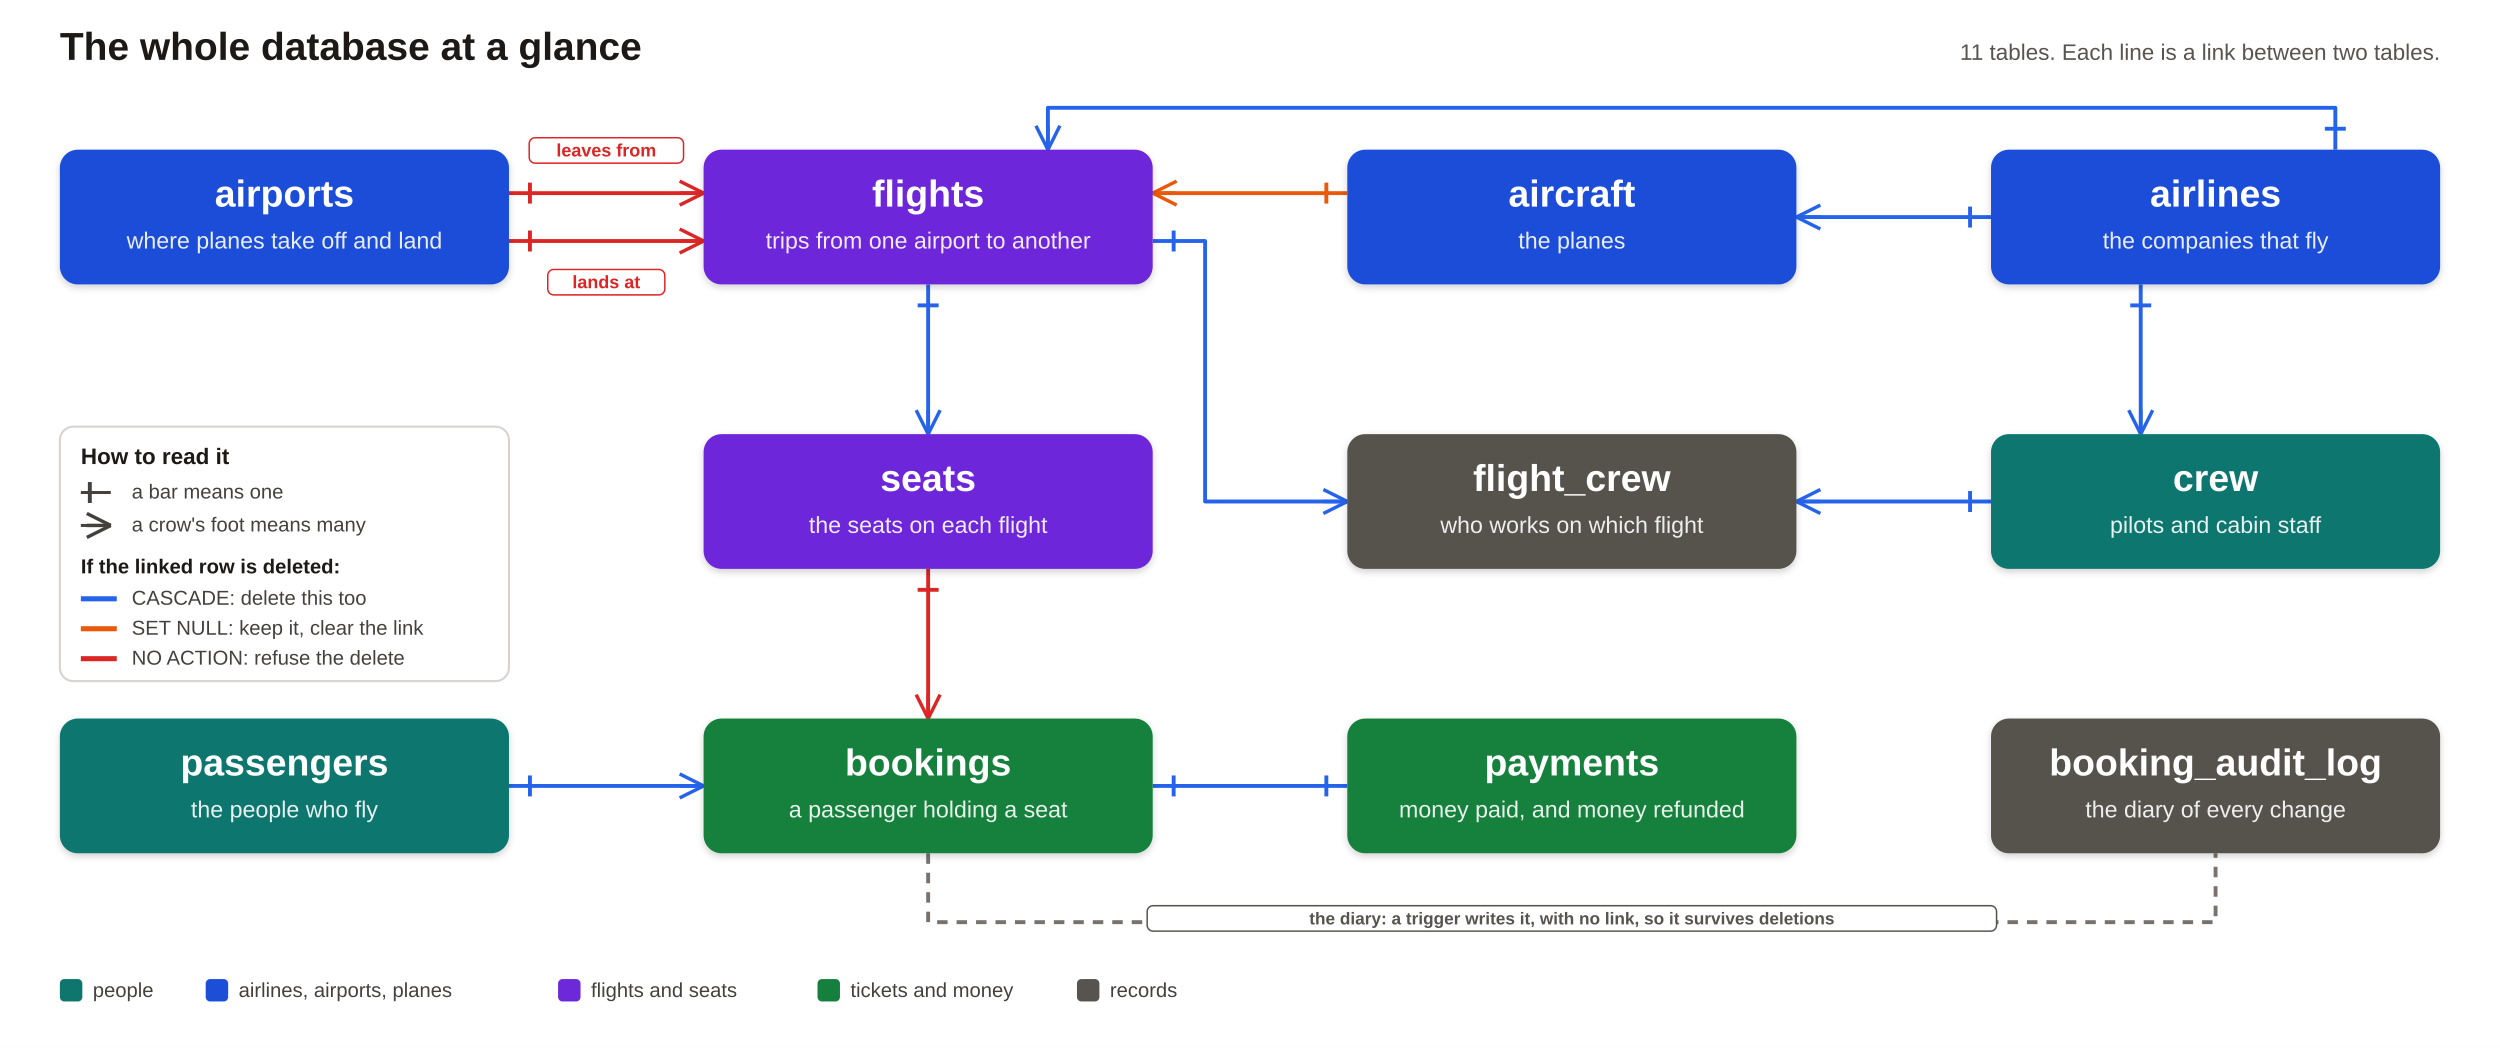
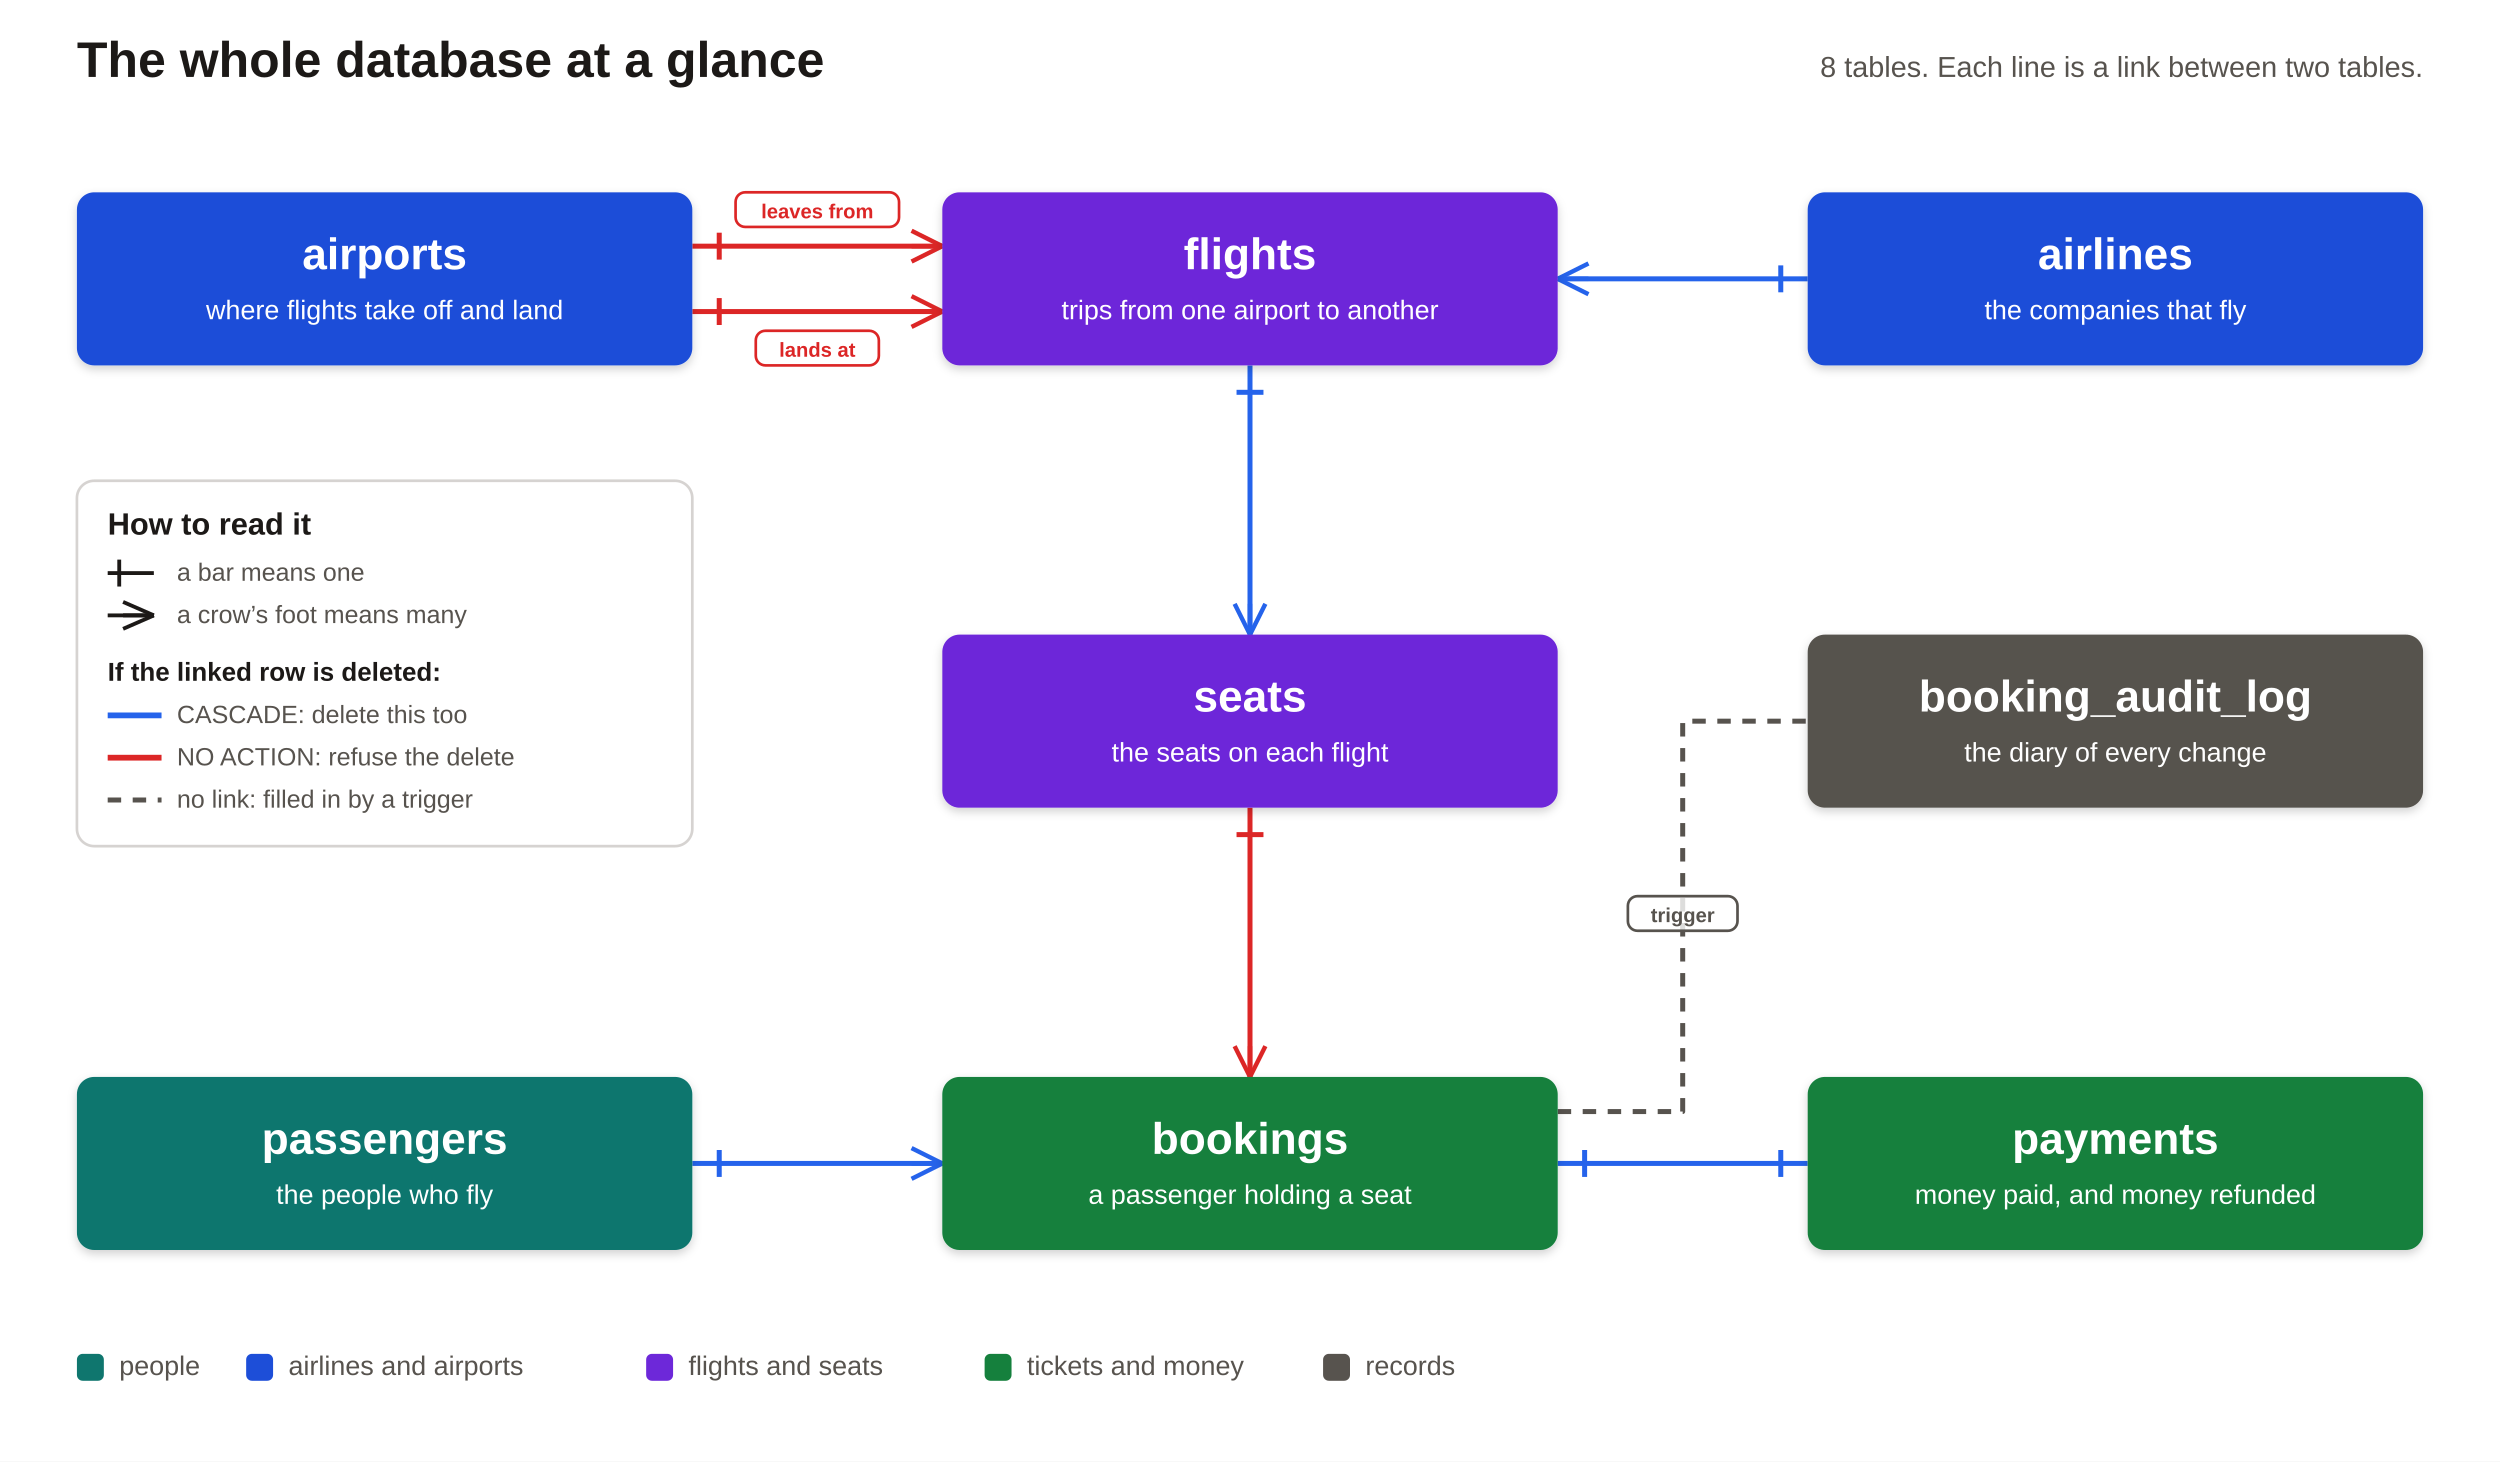
- <svg xmlns="http://www.w3.org/2000/svg" width="1670" height="700" viewBox="0 0 1670 700" font-family="'Segoe UI', 'Helvetica Neue', Arial, sans-serif">
+ <svg xmlns="http://www.w3.org/2000/svg" width="1300" height="760" viewBox="0 0 1300 760" font-family="'Segoe UI', 'Helvetica Neue', Arial, sans-serif">
  <defs>
    <filter id="shadow" x="-5%" y="-5%" width="110%" height="115%">
      <feDropShadow dx="0" dy="2" stdDeviation="2.5" flood-color="#000" flood-opacity="0.18" />
    </filter>
  </defs>
  <rect width="100%" height="100%" fill="#ffffff" />
  <text x="40" y="40" font-size="26" font-weight="700" fill="#1c1917">The whole database at a glance</text>
-   <text x="1630" y="40" text-anchor="end" font-size="15" fill="#57534e">11 tables. Each line is a link between two tables.</text>
-   <polyline points="470.0,129.0 405.0,129.0 405.0,129.0 340.0,129.0" fill="none" stroke="#dc2626" stroke-width="2.6" stroke-linejoin="round" />
-   <g stroke="#dc2626" fill="none">
-     <line x1="354" y1="136.0" x2="354" y2="122.0" stroke-width="2.6" />
-     <line x1="470" y1="129.0" x2="454" y2="121.0" stroke-width="2.3" />
-     <line x1="470" y1="129.0" x2="454" y2="129.0" stroke-width="2.3" />
-     <line x1="470" y1="129.0" x2="454" y2="137.0" stroke-width="2.3" />
-   </g>
-   <polyline points="470.0,161.0 405.0,161.0 405.0,161.0 340.0,161.0" fill="none" stroke="#dc2626" stroke-width="2.6" stroke-linejoin="round" />
-   <g stroke="#dc2626" fill="none">
-     <line x1="354" y1="168.0" x2="354" y2="154.0" stroke-width="2.6" />
-     <line x1="470" y1="161.0" x2="454" y2="153.0" stroke-width="2.3" />
-     <line x1="470" y1="161.0" x2="454" y2="161.0" stroke-width="2.3" />
-     <line x1="470" y1="161.0" x2="454" y2="169.0" stroke-width="2.3" />
-   </g>
-   <polyline points="770.0,129.0 835.0,129.0 835.0,129.0 900.0,129.0" fill="none" stroke="#ea580c" stroke-width="2.6" stroke-linejoin="round" />
-   <g stroke="#ea580c" fill="none">
-     <line x1="886" y1="122.0" x2="886" y2="136.0" stroke-width="2.6" />
-     <line x1="770" y1="129.0" x2="786" y2="137.0" stroke-width="2.3" />
-     <line x1="770" y1="129.0" x2="786" y2="129.0" stroke-width="2.3" />
-     <line x1="770" y1="129.0" x2="786" y2="121.0" stroke-width="2.3" />
-   </g>
-   <polyline points="900.0,335.0 805.0,335.0 805.0,161.0 770.0,161.0" fill="none" stroke="#2563eb" stroke-width="2.6" stroke-linejoin="round" />
-   <g stroke="#2563eb" fill="none">
-     <line x1="784" y1="168.0" x2="784" y2="154.0" stroke-width="2.6" />
-     <line x1="900" y1="335.0" x2="884" y2="327.0" stroke-width="2.3" />
-     <line x1="900" y1="335.0" x2="884" y2="335.0" stroke-width="2.3" />
-     <line x1="900" y1="335.0" x2="884" y2="343.0" stroke-width="2.3" />
-   </g>
-   <polyline points="1200.0,145.0 1265.0,145.0 1265.0,145.0 1330.0,145.0" fill="none" stroke="#2563eb" stroke-width="2.6" stroke-linejoin="round" />
-   <g stroke="#2563eb" fill="none">
-     <line x1="1316" y1="138.0" x2="1316" y2="152.0" stroke-width="2.6" />
-     <line x1="1200" y1="145.0" x2="1216" y2="153.0" stroke-width="2.3" />
-     <line x1="1200" y1="145.0" x2="1216" y2="145.0" stroke-width="2.3" />
-     <line x1="1200" y1="145.0" x2="1216" y2="137.0" stroke-width="2.3" />
-   </g>
-   <polyline points="1200.0,335.0 1265.0,335.0 1265.0,335.0 1330.0,335.0" fill="none" stroke="#2563eb" stroke-width="2.6" stroke-linejoin="round" />
-   <g stroke="#2563eb" fill="none">
-     <line x1="1316" y1="328.0" x2="1316" y2="342.0" stroke-width="2.6" />
-     <line x1="1200" y1="335.0" x2="1216" y2="343.0" stroke-width="2.3" />
-     <line x1="1200" y1="335.0" x2="1216" y2="335.0" stroke-width="2.3" />
-     <line x1="1200" y1="335.0" x2="1216" y2="327.0" stroke-width="2.3" />
-   </g>
-   <polyline points="700.0,100.0 700.0,72.0 1560.0,72.0 1560.0,100.0" fill="none" stroke="#2563eb" stroke-width="2.6" stroke-linejoin="round" />
-   <g stroke="#2563eb" fill="none">
-     <line x1="1567" y1="86" x2="1553" y2="86" stroke-width="2.6" />
-     <line x1="700" y1="100" x2="708" y2="84" stroke-width="2.3" />
-     <line x1="700" y1="100" x2="700" y2="84" stroke-width="2.3" />
-     <line x1="700" y1="100" x2="692" y2="84" stroke-width="2.3" />
-   </g>
-   <polyline points="1430.0,290.0 1430.0,190.0" fill="none" stroke="#2563eb" stroke-width="2.6" stroke-linejoin="round" />
-   <g stroke="#2563eb" fill="none">
-     <line x1="1423" y1="204" x2="1437" y2="204" stroke-width="2.6" />
-     <line x1="1430" y1="290" x2="1438" y2="274" stroke-width="2.3" />
-     <line x1="1430" y1="290" x2="1430" y2="274" stroke-width="2.3" />
-     <line x1="1430" y1="290" x2="1422" y2="274" stroke-width="2.3" />
-   </g>
-   <polyline points="620.0,290.0 620.0,190.0" fill="none" stroke="#2563eb" stroke-width="2.6" stroke-linejoin="round" />
-   <g stroke="#2563eb" fill="none">
-     <line x1="613.0" y1="204" x2="627.0" y2="204" stroke-width="2.6" />
-     <line x1="620.0" y1="290" x2="628.0" y2="274" stroke-width="2.3" />
-     <line x1="620.0" y1="290" x2="620.0" y2="274" stroke-width="2.3" />
-     <line x1="620.0" y1="290" x2="612.0" y2="274" stroke-width="2.3" />
-   </g>
-   <polyline points="620.0,480.0 620.0,380.0" fill="none" stroke="#dc2626" stroke-width="2.6" stroke-linejoin="round" />
-   <g stroke="#dc2626" fill="none">
-     <line x1="613.0" y1="394" x2="627.0" y2="394" stroke-width="2.6" />
-     <line x1="620.0" y1="480" x2="628.0" y2="464" stroke-width="2.3" />
-     <line x1="620.0" y1="480" x2="620.0" y2="464" stroke-width="2.3" />
-     <line x1="620.0" y1="480" x2="612.0" y2="464" stroke-width="2.3" />
-   </g>
-   <polyline points="470.0,525.0 405.0,525.0 405.0,525.0 340.0,525.0" fill="none" stroke="#2563eb" stroke-width="2.6" stroke-linejoin="round" />
-   <g stroke="#2563eb" fill="none">
-     <line x1="354" y1="532.0" x2="354" y2="518.0" stroke-width="2.6" />
-     <line x1="470" y1="525.0" x2="454" y2="517.0" stroke-width="2.3" />
-     <line x1="470" y1="525.0" x2="454" y2="525.0" stroke-width="2.3" />
-     <line x1="470" y1="525.0" x2="454" y2="533.0" stroke-width="2.3" />
-   </g>
-   <polyline points="900.0,525.0 835.0,525.0 835.0,525.0 770.0,525.0" fill="none" stroke="#2563eb" stroke-width="2.6" stroke-linejoin="round" />
-   <g stroke="#2563eb" fill="none">
-     <line x1="784" y1="532.0" x2="784" y2="518.0" stroke-width="2.6" />
-     <line x1="886" y1="518.0" x2="886" y2="532.0" stroke-width="2.6" />
-   </g>
-   <polyline points="620.0,570.0 620.0,616.0 1480.0,616.0 1480.0,570.0" fill="none" stroke="#78716c" stroke-width="2.6" stroke-linejoin="round" stroke-dasharray="7 6" />
-   <g filter="url(#shadow)">
-     <rect x="40" y="100" width="300" height="90" rx="12" fill="#1d4ed8" />
-   </g>
-   <text x="190.0" y="138" text-anchor="middle" font-size="25" font-weight="700" fill="#ffffff">airports</text>
-   <text x="190.0" y="166" text-anchor="middle" font-size="15.5" fill="#ffffffe6">where planes take off and land</text>
-   <g filter="url(#shadow)">
-     <rect x="470" y="100" width="300" height="90" rx="12" fill="#6d28d9" />
-   </g>
-   <text x="620.0" y="138" text-anchor="middle" font-size="25" font-weight="700" fill="#ffffff">flights</text>
-   <text x="620.0" y="166" text-anchor="middle" font-size="15.5" fill="#ffffffe6">trips from one airport to another</text>
-   <g filter="url(#shadow)">
-     <rect x="900" y="100" width="300" height="90" rx="12" fill="#1d4ed8" />
-   </g>
-   <text x="1050.0" y="138" text-anchor="middle" font-size="25" font-weight="700" fill="#ffffff">aircraft</text>
-   <text x="1050.0" y="166" text-anchor="middle" font-size="15.5" fill="#ffffffe6">the planes</text>
-   <g filter="url(#shadow)">
-     <rect x="1330" y="100" width="300" height="90" rx="12" fill="#1d4ed8" />
-   </g>
-   <text x="1480.0" y="138" text-anchor="middle" font-size="25" font-weight="700" fill="#ffffff">airlines</text>
-   <text x="1480.0" y="166" text-anchor="middle" font-size="15.5" fill="#ffffffe6">the companies that fly</text>
-   <g filter="url(#shadow)">
-     <rect x="1330" y="290" width="300" height="90" rx="12" fill="#0f766e" />
-   </g>
-   <text x="1480.0" y="328" text-anchor="middle" font-size="25" font-weight="700" fill="#ffffff">crew</text>
-   <text x="1480.0" y="356" text-anchor="middle" font-size="15.5" fill="#ffffffe6">pilots and cabin staff</text>
-   <g filter="url(#shadow)">
-     <rect x="900" y="290" width="300" height="90" rx="12" fill="#57534e" />
-   </g>
-   <text x="1050.0" y="328" text-anchor="middle" font-size="25" font-weight="700" fill="#ffffff">flight_crew</text>
-   <text x="1050.0" y="356" text-anchor="middle" font-size="15.5" fill="#ffffffe6">who works on which flight</text>
-   <g filter="url(#shadow)">
-     <rect x="470" y="290" width="300" height="90" rx="12" fill="#6d28d9" />
-   </g>
-   <text x="620.0" y="328" text-anchor="middle" font-size="25" font-weight="700" fill="#ffffff">seats</text>
-   <text x="620.0" y="356" text-anchor="middle" font-size="15.5" fill="#ffffffe6">the seats on each flight</text>
-   <g filter="url(#shadow)">
-     <rect x="470" y="480" width="300" height="90" rx="12" fill="#15803d" />
-   </g>
-   <text x="620.0" y="518" text-anchor="middle" font-size="25" font-weight="700" fill="#ffffff">bookings</text>
-   <text x="620.0" y="546" text-anchor="middle" font-size="15.5" fill="#ffffffe6">a passenger holding a seat</text>
-   <g filter="url(#shadow)">
-     <rect x="40" y="480" width="300" height="90" rx="12" fill="#0f766e" />
-   </g>
-   <text x="190.0" y="518" text-anchor="middle" font-size="25" font-weight="700" fill="#ffffff">passengers</text>
-   <text x="190.0" y="546" text-anchor="middle" font-size="15.5" fill="#ffffffe6">the people who fly</text>
-   <g filter="url(#shadow)">
-     <rect x="900" y="480" width="300" height="90" rx="12" fill="#15803d" />
-   </g>
-   <text x="1050.0" y="518" text-anchor="middle" font-size="25" font-weight="700" fill="#ffffff">payments</text>
-   <text x="1050.0" y="546" text-anchor="middle" font-size="15.5" fill="#ffffffe6">money paid, and money refunded</text>
-   <g filter="url(#shadow)">
-     <rect x="1330" y="480" width="300" height="90" rx="12" fill="#57534e" />
-   </g>
-   <text x="1480.0" y="518" text-anchor="middle" font-size="25" font-weight="700" fill="#ffffff">booking_audit_log</text>
-   <text x="1480.0" y="546" text-anchor="middle" font-size="15.5" fill="#ffffffe6">the diary of every change</text>
-   <rect x="40" y="285" width="300" height="170" rx="9" fill="#ffffff" stroke="#d6d3d1" stroke-width="1.4" />
-   <text x="54" y="310" font-size="15" font-weight="700" fill="#1c1917">How to read it</text>
-   <g stroke="#44403c" fill="none">
-     <line x1="54" y1="329" x2="74" y2="329" stroke-width="2" />
-     <line x1="60" y1="322" x2="60" y2="336" stroke-width="2.6" />
-   </g>
-   <text x="88" y="333" font-size="13.5" fill="#44403c">a bar means one</text>
-   <g stroke="#44403c" fill="none">
-     <line x1="54" y1="351" x2="74" y2="351" stroke-width="2" />
-     <line x1="74" y1="351" x2="58" y2="343" stroke-width="2.3" />
-     <line x1="74" y1="351" x2="58" y2="351" stroke-width="2.3" />
-     <line x1="74" y1="351" x2="58" y2="359" stroke-width="2.3" />
-   </g>
-   <text x="88" y="355" font-size="13.5" fill="#44403c">a crow's foot means many</text>
-   <text x="54" y="383" font-size="13.5" font-weight="700" fill="#1c1917">If the linked row is deleted:</text>
-   <line x1="54" y1="400" x2="78" y2="400" stroke="#2563eb" stroke-width="3.4" />
-   <text x="88" y="404" font-size="13.5" fill="#44403c">CASCADE: delete this too</text>
-   <line x1="54" y1="420" x2="78" y2="420" stroke="#ea580c" stroke-width="3.4" />
-   <text x="88" y="424" font-size="13.5" fill="#44403c">SET NULL: keep it, clear the link</text>
-   <line x1="54" y1="440" x2="78" y2="440" stroke="#dc2626" stroke-width="3.4" />
-   <text x="88" y="444" font-size="13.5" fill="#44403c">NO ACTION: refuse the delete</text>
-   <rect x="40" y="654" width="15" height="15" rx="3" fill="#0f766e" />
-   <text x="62" y="666" font-size="13.5" fill="#44403c">people</text>
-   <rect x="137.4" y="654" width="15" height="15" rx="3" fill="#1d4ed8" />
-   <text x="159.4" y="666" font-size="13.5" fill="#44403c">airlines, airports, planes</text>
-   <rect x="372.8" y="654" width="15" height="15" rx="3" fill="#6d28d9" />
-   <text x="394.8" y="666" font-size="13.5" fill="#44403c">flights and seats</text>
-   <rect x="546.1" y="654" width="15" height="15" rx="3" fill="#15803d" />
-   <text x="568.1" y="666" font-size="13.5" fill="#44403c">tickets and money</text>
-   <rect x="719.4" y="654" width="15" height="15" rx="3" fill="#57534e" />
-   <text x="741.4" y="666" font-size="13.5" fill="#44403c">records</text>
-   <rect x="353.5" y="92.0" width="103.1" height="17" rx="4" fill="#ffffff" stroke="#dc2626" stroke-width="1" />
-   <text x="405.0" y="104.5" text-anchor="middle" font-size="12" font-weight="700" fill="#dc2626">leaves from</text>
-   <rect x="365.9" y="180.0" width="78.2" height="17" rx="4" fill="#ffffff" stroke="#dc2626" stroke-width="1" />
-   <text x="405.0" y="192.5" text-anchor="middle" font-size="12" font-weight="700" fill="#dc2626">lands at</text>
-   <rect x="766.3" y="605.0" width="567.4" height="17" rx="4" fill="#ffffff" stroke="#57534e" stroke-width="1" />
-   <text x="1050.0" y="617.5" text-anchor="middle" font-size="11.5" font-weight="700" fill="#57534e">the diary: a trigger writes it, with no link, so it survives deletions</text>
+   <text x="1260" y="40" text-anchor="end" font-size="15" fill="#57534e">8 tables. Each line is a link between two tables.</text>
+   <polyline points="360,128 490,128" fill="none" stroke="#dc2626" stroke-width="2.6" stroke-linejoin="round" />
+   <line x1="374.0" y1="135.0" x2="374.0" y2="121.0" stroke="#dc2626" stroke-width="2.6" />
+   <line x1="474.0" y1="120.0" x2="490" y2="128" stroke="#dc2626" stroke-width="2.3" />
+   <line x1="474.0" y1="128.0" x2="490" y2="128" stroke="#dc2626" stroke-width="2.3" />
+   <line x1="474.0" y1="136.0" x2="490" y2="128" stroke="#dc2626" stroke-width="2.3" />
+   <polyline points="360,162 490,162" fill="none" stroke="#dc2626" stroke-width="2.6" stroke-linejoin="round" />
+   <line x1="374.0" y1="169.0" x2="374.0" y2="155.0" stroke="#dc2626" stroke-width="2.6" />
+   <line x1="474.0" y1="154.0" x2="490" y2="162" stroke="#dc2626" stroke-width="2.3" />
+   <line x1="474.0" y1="162.0" x2="490" y2="162" stroke="#dc2626" stroke-width="2.3" />
+   <line x1="474.0" y1="170.0" x2="490" y2="162" stroke="#dc2626" stroke-width="2.3" />
+   <rect x="382.5" y="100" width="85" height="18" rx="5" fill="#ffffffcc" stroke="#dc2626" stroke-width="1.4" />
+   <text x="425" y="113.5" text-anchor="middle" font-size="10.5" font-weight="700" fill="#dc2626">leaves from</text>
+   <rect x="393.0" y="172" width="64" height="18" rx="5" fill="#ffffffcc" stroke="#dc2626" stroke-width="1.4" />
+   <text x="425" y="185.5" text-anchor="middle" font-size="10.5" font-weight="700" fill="#dc2626">lands at</text>
+   <polyline points="940,145 810,145" fill="none" stroke="#2563eb" stroke-width="2.6" stroke-linejoin="round" />
+   <line x1="926.0" y1="138.0" x2="926.0" y2="152.0" stroke="#2563eb" stroke-width="2.6" />
+   <line x1="826.0" y1="153.0" x2="810" y2="145" stroke="#2563eb" stroke-width="2.3" />
+   <line x1="826.0" y1="145.0" x2="810" y2="145" stroke="#2563eb" stroke-width="2.3" />
+   <line x1="826.0" y1="137.0" x2="810" y2="145" stroke="#2563eb" stroke-width="2.3" />
+   <polyline points="650,190 650,330" fill="none" stroke="#2563eb" stroke-width="2.6" stroke-linejoin="round" />
+   <line x1="643.0" y1="204.0" x2="657.0" y2="204.0" stroke="#2563eb" stroke-width="2.6" />
+   <line x1="658.0" y1="314.0" x2="650" y2="330" stroke="#2563eb" stroke-width="2.3" />
+   <line x1="650.0" y1="314.0" x2="650" y2="330" stroke="#2563eb" stroke-width="2.3" />
+   <line x1="642.0" y1="314.0" x2="650" y2="330" stroke="#2563eb" stroke-width="2.3" />
+   <polyline points="650,420 650,560" fill="none" stroke="#dc2626" stroke-width="2.6" stroke-linejoin="round" />
+   <line x1="643.0" y1="434.0" x2="657.0" y2="434.0" stroke="#dc2626" stroke-width="2.6" />
+   <line x1="658.0" y1="544.0" x2="650" y2="560" stroke="#dc2626" stroke-width="2.3" />
+   <line x1="650.0" y1="544.0" x2="650" y2="560" stroke="#dc2626" stroke-width="2.3" />
+   <line x1="642.0" y1="544.0" x2="650" y2="560" stroke="#dc2626" stroke-width="2.3" />
+   <polyline points="360,605 490,605" fill="none" stroke="#2563eb" stroke-width="2.6" stroke-linejoin="round" />
+   <line x1="374.0" y1="612.0" x2="374.0" y2="598.0" stroke="#2563eb" stroke-width="2.6" />
+   <line x1="474.0" y1="597.0" x2="490" y2="605" stroke="#2563eb" stroke-width="2.3" />
+   <line x1="474.0" y1="605.0" x2="490" y2="605" stroke="#2563eb" stroke-width="2.3" />
+   <line x1="474.0" y1="613.0" x2="490" y2="605" stroke="#2563eb" stroke-width="2.3" />
+   <polyline points="810,605 940,605" fill="none" stroke="#2563eb" stroke-width="2.6" stroke-linejoin="round" />
+   <line x1="824.0" y1="612.0" x2="824.0" y2="598.0" stroke="#2563eb" stroke-width="2.6" />
+   <line x1="926.0" y1="598.0" x2="926.0" y2="612.0" stroke="#2563eb" stroke-width="2.6" />
+   <polyline points="810,578 875,578 875,375 940,375" fill="none" stroke="#57534e" stroke-width="2.6" stroke-linejoin="round" stroke-dasharray="7 6" />
+   <rect x="846.5" y="466" width="57" height="18" rx="5" fill="#ffffffcc" stroke="#57534e" stroke-width="1.4" />
+   <text x="875" y="479.5" text-anchor="middle" font-size="10.5" font-weight="700" fill="#57534e">trigger</text>
+   <rect x="40" y="100" width="320" height="90" rx="9" fill="#1d4ed8" filter="url(#shadow)" />
+   <text x="200.0" y="140" text-anchor="middle" font-size="23" font-weight="700" fill="#ffffff">airports</text>
+   <text x="200.0" y="166" text-anchor="middle" font-size="14" fill="#ffffff">where flights take off and land</text>
+   <rect x="490" y="100" width="320" height="90" rx="9" fill="#6d28d9" filter="url(#shadow)" />
+   <text x="650.0" y="140" text-anchor="middle" font-size="23" font-weight="700" fill="#ffffff">flights</text>
+   <text x="650.0" y="166" text-anchor="middle" font-size="14" fill="#ffffff">trips from one airport to another</text>
+   <rect x="940" y="100" width="320" height="90" rx="9" fill="#1d4ed8" filter="url(#shadow)" />
+   <text x="1100.0" y="140" text-anchor="middle" font-size="23" font-weight="700" fill="#ffffff">airlines</text>
+   <text x="1100.0" y="166" text-anchor="middle" font-size="14" fill="#ffffff">the companies that fly</text>
+   <rect x="490" y="330" width="320" height="90" rx="9" fill="#6d28d9" filter="url(#shadow)" />
+   <text x="650.0" y="370" text-anchor="middle" font-size="23" font-weight="700" fill="#ffffff">seats</text>
+   <text x="650.0" y="396" text-anchor="middle" font-size="14" fill="#ffffff">the seats on each flight</text>
+   <rect x="940" y="330" width="320" height="90" rx="9" fill="#57534e" filter="url(#shadow)" />
+   <text x="1100.0" y="370" text-anchor="middle" font-size="23" font-weight="700" fill="#ffffff">booking_audit_log</text>
+   <text x="1100.0" y="396" text-anchor="middle" font-size="14" fill="#ffffff">the diary of every change</text>
+   <rect x="40" y="560" width="320" height="90" rx="9" fill="#0f766e" filter="url(#shadow)" />
+   <text x="200.0" y="600" text-anchor="middle" font-size="23" font-weight="700" fill="#ffffff">passengers</text>
+   <text x="200.0" y="626" text-anchor="middle" font-size="14" fill="#ffffff">the people who fly</text>
+   <rect x="490" y="560" width="320" height="90" rx="9" fill="#15803d" filter="url(#shadow)" />
+   <text x="650.0" y="600" text-anchor="middle" font-size="23" font-weight="700" fill="#ffffff">bookings</text>
+   <text x="650.0" y="626" text-anchor="middle" font-size="14" fill="#ffffff">a passenger holding a seat</text>
+   <rect x="940" y="560" width="320" height="90" rx="9" fill="#15803d" filter="url(#shadow)" />
+   <text x="1100.0" y="600" text-anchor="middle" font-size="23" font-weight="700" fill="#ffffff">payments</text>
+   <text x="1100.0" y="626" text-anchor="middle" font-size="14" fill="#ffffff">money paid, and money refunded</text>
+   <rect x="40" y="250" width="320" height="190" rx="9" fill="#ffffff" stroke="#d6d3d1" stroke-width="1.4" />
+   <text x="56" y="278" font-size="16" font-weight="700" fill="#1c1917">How to read it</text>
+   <line x1="56" y1="298" x2="80" y2="298" stroke="#1c1917" stroke-width="2" />
+   <line x1="62" y1="291" x2="62" y2="305" stroke="#1c1917" stroke-width="2" />
+   <text x="92" y="302" font-size="13" fill="#57534e">a bar means one</text>
+   <line x1="64" y1="313" x2="80" y2="320" stroke="#1c1917" stroke-width="2" />
+   <line x1="64" y1="320" x2="80" y2="320" stroke="#1c1917" stroke-width="2" />
+   <line x1="64" y1="327" x2="80" y2="320" stroke="#1c1917" stroke-width="2" />
+   <line x1="56" y1="320" x2="80" y2="320" stroke="#1c1917" stroke-width="2" />
+   <text x="92" y="324" font-size="13" fill="#57534e">a crow’s foot means many</text>
+   <text x="56" y="354" font-size="13.5" font-weight="700" fill="#1c1917">If the linked row is deleted:</text>
+   <line x1="56" y1="372" x2="84" y2="372" stroke="#2563eb" stroke-width="3" />
+   <text x="92" y="376" font-size="13" fill="#57534e">CASCADE: delete this too</text>
+   <line x1="56" y1="394" x2="84" y2="394" stroke="#dc2626" stroke-width="3" />
+   <text x="92" y="398" font-size="13" fill="#57534e">NO ACTION: refuse the delete</text>
+   <line x1="56" y1="416" x2="84" y2="416" stroke="#57534e" stroke-width="2.6" stroke-dasharray="7 6" />
+   <text x="92" y="420" font-size="13" fill="#57534e">no link: filled in by a trigger</text>
+   <rect x="40" y="704" width="14" height="14" rx="3" fill="#0f766e" />
+   <text x="62" y="715" font-size="14" fill="#57534e">people</text>
+   <rect x="128" y="704" width="14" height="14" rx="3" fill="#1d4ed8" />
+   <text x="150" y="715" font-size="14" fill="#57534e">airlines and airports</text>
+   <rect x="336" y="704" width="14" height="14" rx="3" fill="#6d28d9" />
+   <text x="358" y="715" font-size="14" fill="#57534e">flights and seats</text>
+   <rect x="512" y="704" width="14" height="14" rx="3" fill="#15803d" />
+   <text x="534" y="715" font-size="14" fill="#57534e">tickets and money</text>
+   <rect x="688" y="704" width="14" height="14" rx="3" fill="#57534e" />
+   <text x="710" y="715" font-size="14" fill="#57534e">records</text>
</svg>
